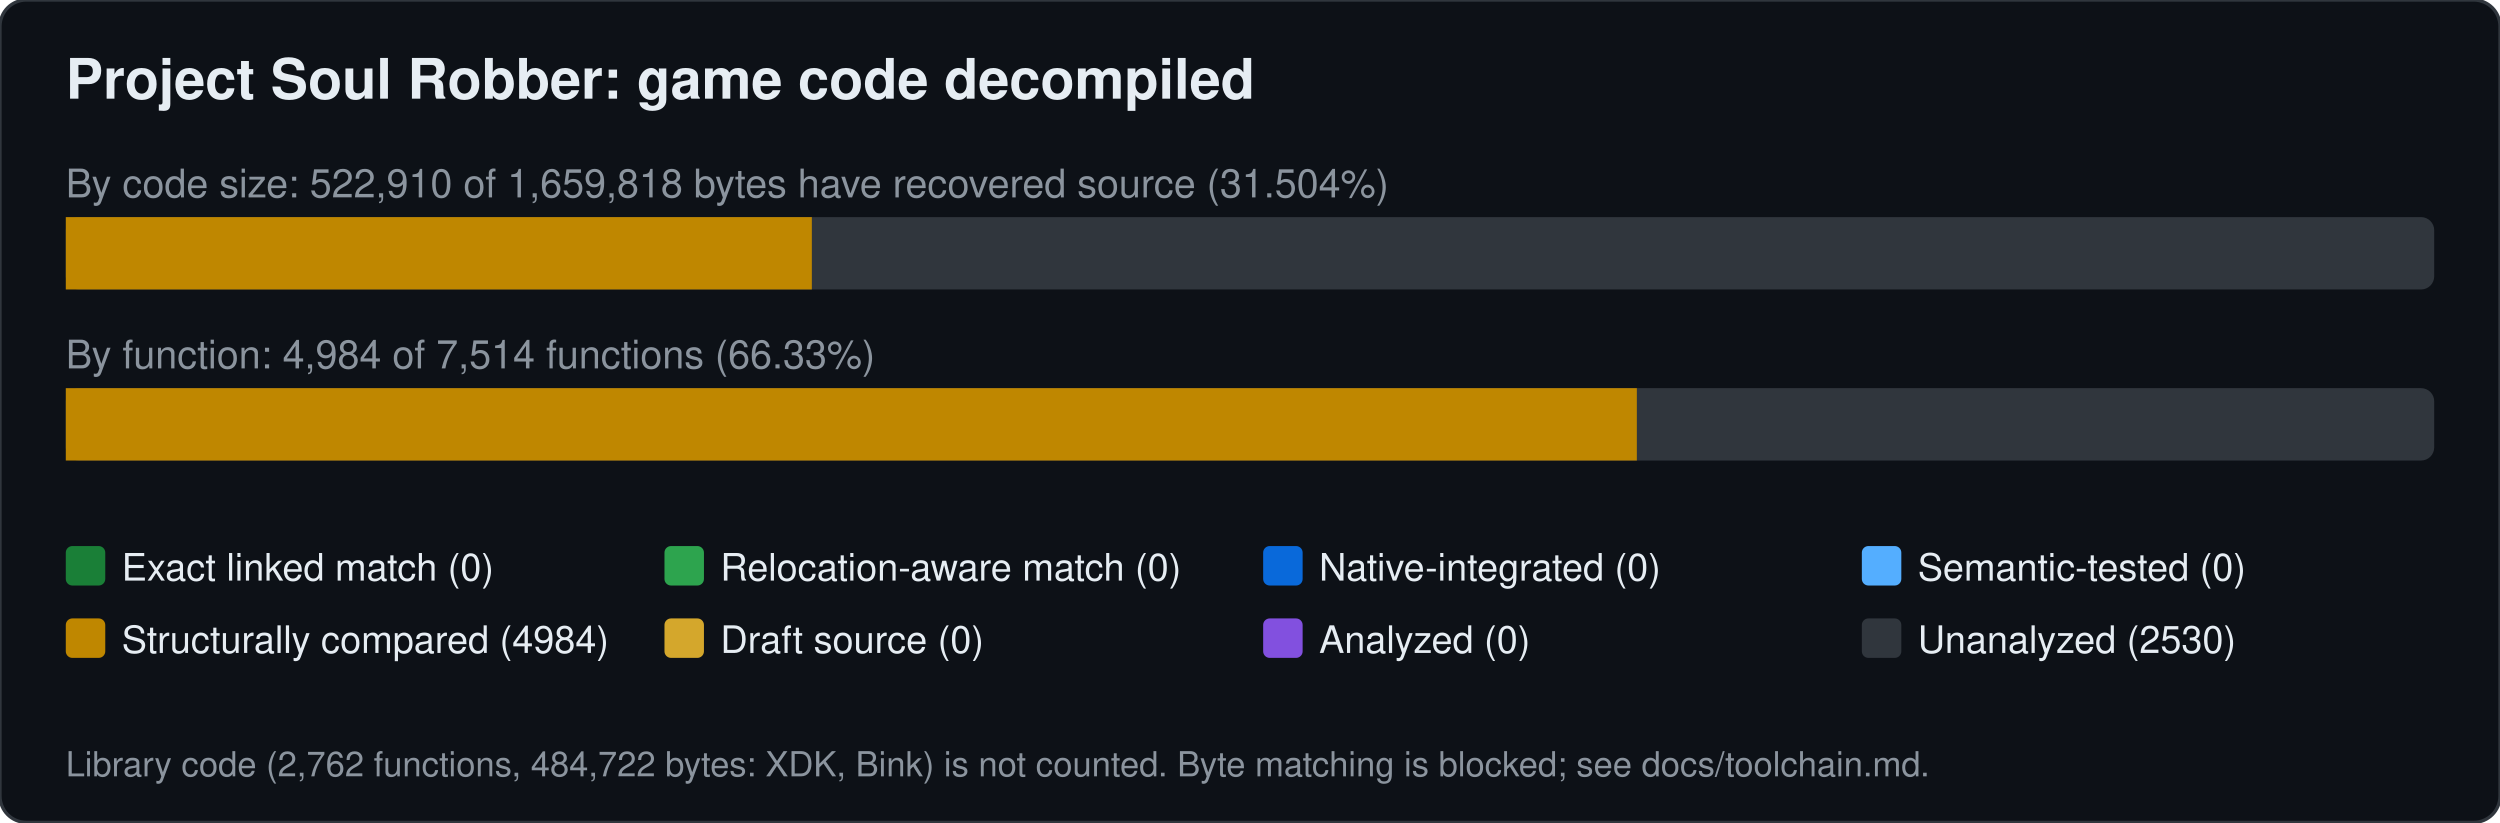
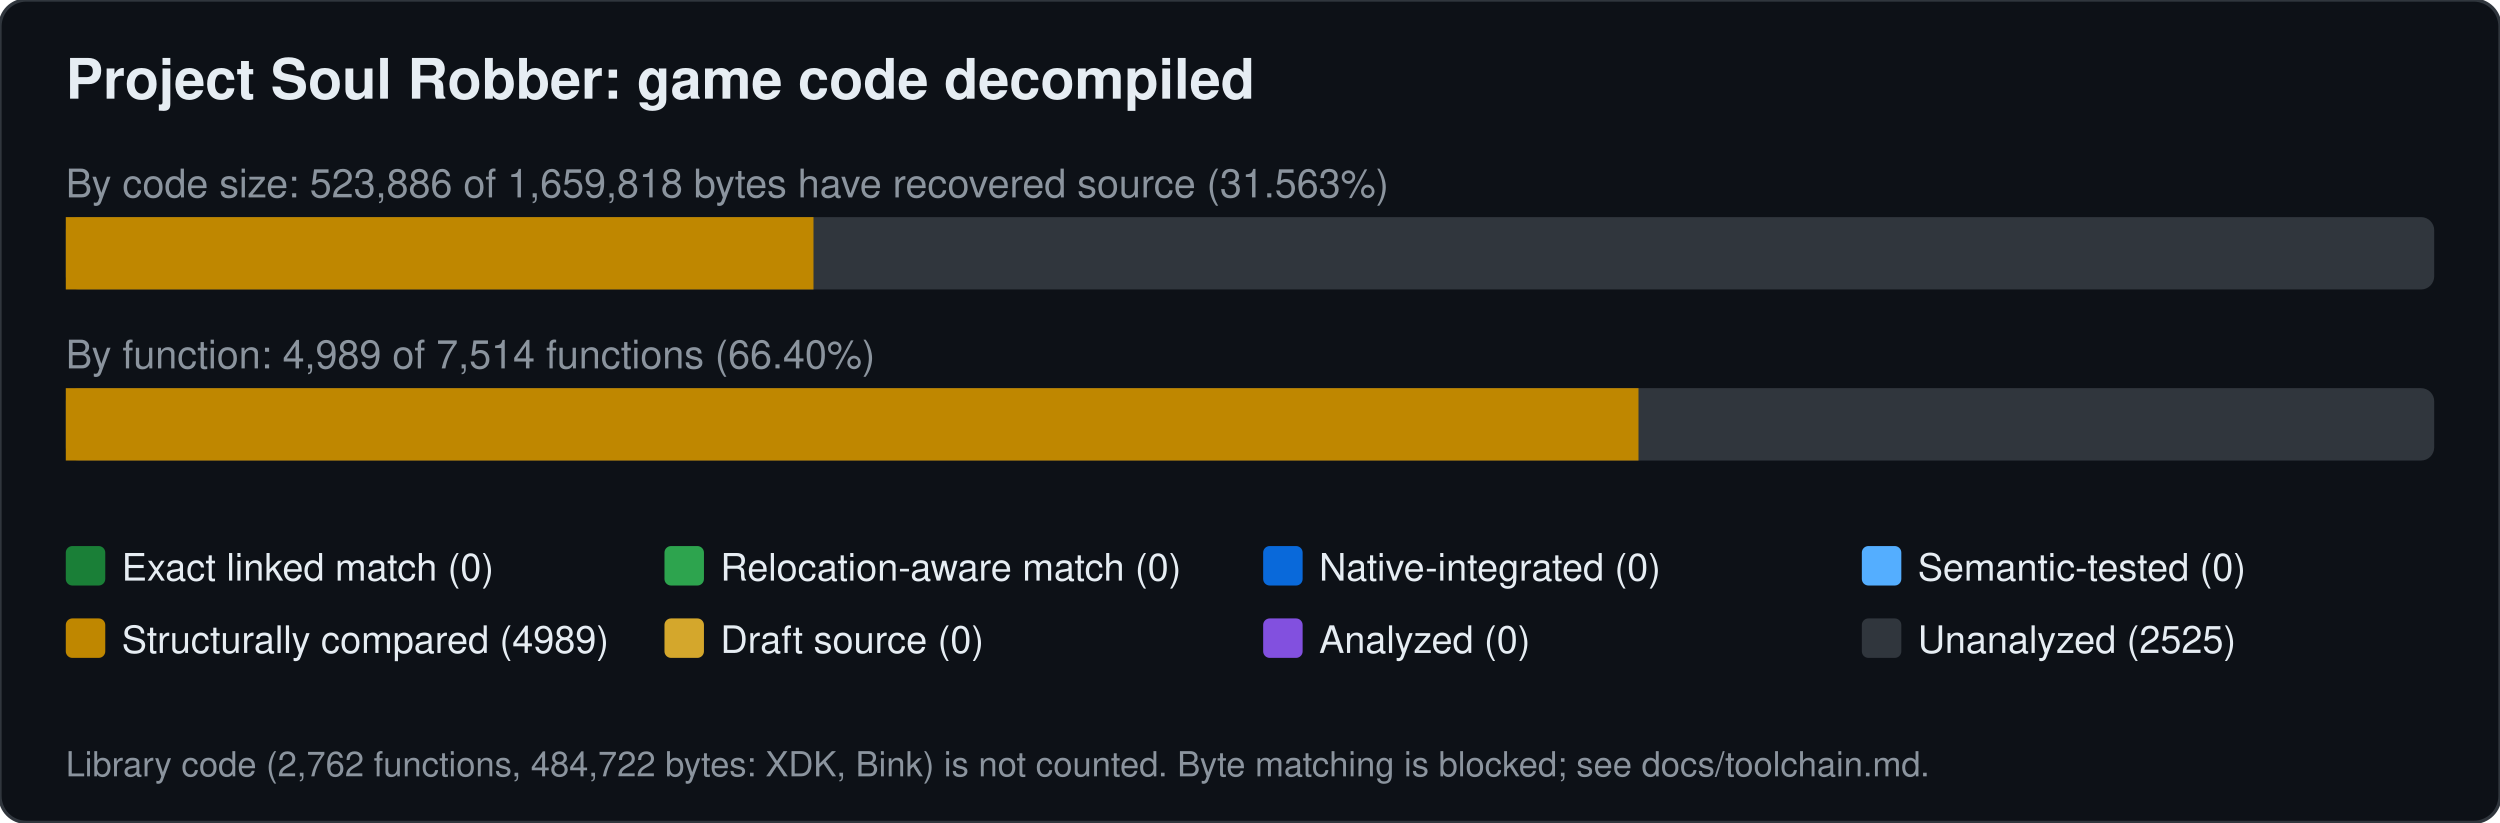
<svg xmlns="http://www.w3.org/2000/svg" width="760" height="250" viewBox="0 0 760 250" font-family="Segoe UI,Helvetica,Arial,sans-serif">
  <rect width="760" height="250" rx="8" fill="#0d1117" stroke="#30363d" />
  <text x="20" y="30" font-size="17" font-weight="600" fill="#e6edf3">Project Soul Robber: game code decompiled</text>
-   <text x="20" y="60" font-size="12" fill="#8b949e">By code size: 522,910 of 1,659,818 bytes have recovered source (31.504%)</text>
+   <text x="20" y="60" font-size="12" fill="#8b949e">By code size: 523,886 of 1,659,818 bytes have recovered source (31.563%)</text>
  <rect x="20" y="66" width="720" height="22" rx="4" fill="#30363d" />
-   <rect x="20.0" y="66" width="226.8" height="22" fill="#bf8700" />
-   <text x="20" y="112" font-size="12" fill="#8b949e">By function: 4,984 of 7,514 functions (66.33%)</text>
+   <rect x="20.0" y="66" width="227.3" height="22" fill="#bf8700" />
+   <text x="20" y="112" font-size="12" fill="#8b949e">By function: 4,989 of 7,514 functions (66.40%)</text>
  <rect x="20" y="118" width="720" height="22" rx="4" fill="#30363d" />
-   <rect x="20.0" y="118" width="477.6" height="22" fill="#bf8700" />
+   <rect x="20.0" y="118" width="478.1" height="22" fill="#bf8700" />
  <rect x="20" y="166" width="12" height="12" rx="2" fill="#1a7f37" />
  <text x="37" y="176.5" font-size="11.5" fill="#e6edf3">Exact linked match (0)</text>
  <rect x="202" y="166" width="12" height="12" rx="2" fill="#2da44e" />
  <text x="219" y="176.5" font-size="11.5" fill="#e6edf3">Relocation-aware match (0)</text>
  <rect x="384" y="166" width="12" height="12" rx="2" fill="#0969da" />
  <text x="401" y="176.5" font-size="11.5" fill="#e6edf3">Native-integrated (0)</text>
  <rect x="566" y="166" width="12" height="12" rx="2" fill="#54aeff" />
  <text x="583" y="176.5" font-size="11.5" fill="#e6edf3">Semantic-tested (0)</text>
  <rect x="20" y="188" width="12" height="12" rx="2" fill="#bf8700" />
-   <text x="37" y="198.5" font-size="11.5" fill="#e6edf3">Structurally compared (4984)</text>
+   <text x="37" y="198.5" font-size="11.5" fill="#e6edf3">Structurally compared (4989)</text>
  <rect x="202" y="188" width="12" height="12" rx="2" fill="#d4a72c" />
  <text x="219" y="198.5" font-size="11.5" fill="#e6edf3">Draft source (0)</text>
  <rect x="384" y="188" width="12" height="12" rx="2" fill="#8250df" />
  <text x="401" y="198.5" font-size="11.5" fill="#e6edf3">Analyzed (0)</text>
  <rect x="566" y="188" width="12" height="12" rx="2" fill="#30363d" />
-   <text x="583" y="198.5" font-size="11.5" fill="#e6edf3">Unanalyzed (2530)</text>
+   <text x="583" y="198.5" font-size="11.5" fill="#e6edf3">Unanalyzed (2525)</text>
  <text x="20" y="236" font-size="10.5" fill="#8b949e">Library code (2,762 functions, 484,722 bytes: XDK, Bink) is not counted. Byte matching is blocked; see docs/toolchain.md.</text>
</svg>
